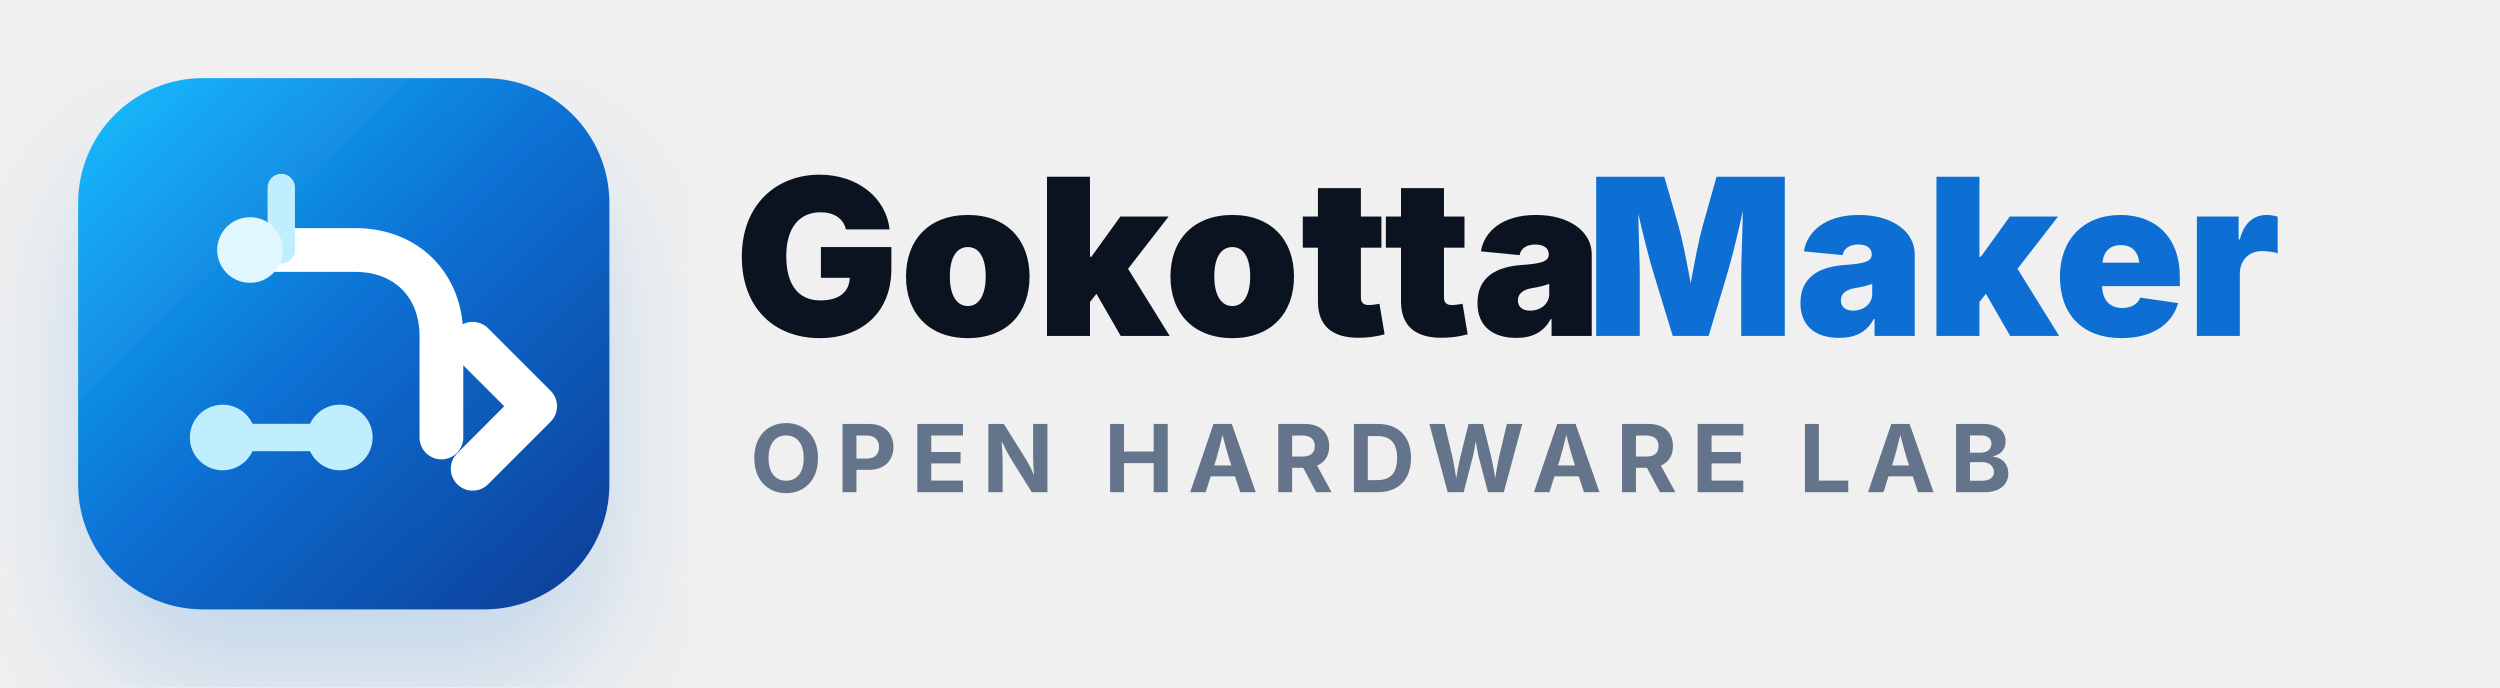
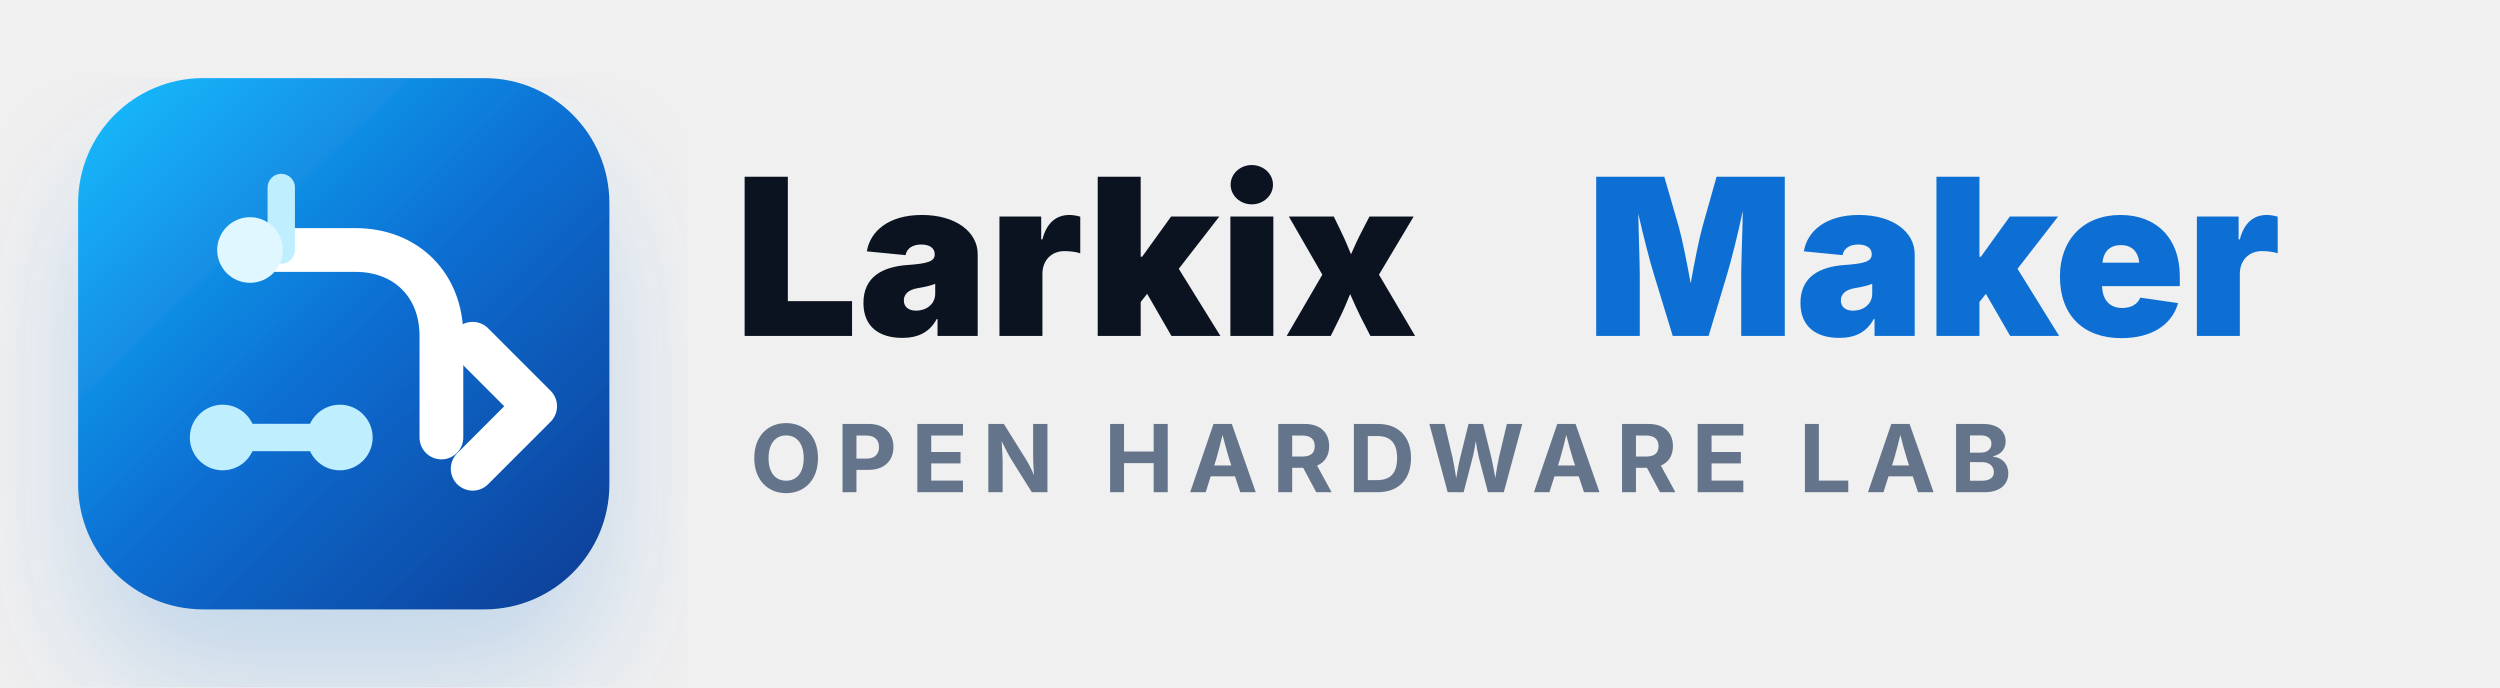
<svg xmlns="http://www.w3.org/2000/svg" width="320" height="88" viewBox="0 0 320 88" fill="none" role="img" aria-labelledby="title desc">
  <defs>
    <linearGradient id="gm9-blue" x1="10" y1="10" x2="76" y2="78" gradientUnits="userSpaceOnUse">
      <stop stop-color="#19BFFF" />
      <stop offset="0.5" stop-color="#0D6FD3" />
      <stop offset="1" stop-color="#073D96" />
    </linearGradient>
    <filter id="gm9-shadow" x="0" y="0" width="88" height="88" filterUnits="userSpaceOnUse" color-interpolation-filters="sRGB">
      <feDropShadow dx="0" dy="10" stdDeviation="8" flood-color="#0D6FD3" flood-opacity="0.18" />
    </filter>
  </defs>
  <g filter="url(#gm9-shadow)">
    <rect x="10" y="10" width="68" height="68" rx="16" fill="url(#gm9-blue)" />
    <path d="M32 32H45.5C52 32 56.5 36.5 56.5 43V56" stroke="white" stroke-width="5.6" stroke-linecap="round" />
    <path d="M56.5 56L64.5 48L72.5 56" stroke="white" stroke-width="5.6" stroke-linecap="round" stroke-linejoin="round" transform="rotate(90 64.5 52)" />
    <path d="M28.5 56H43.5" stroke="#BFEFFF" stroke-width="3.5" stroke-linecap="round" />
    <path d="M36 24V32" stroke="#BFEFFF" stroke-width="3.5" stroke-linecap="round" />
    <circle cx="32" cy="32" r="4.2" fill="#E0F7FF" />
    <circle cx="28.5" cy="56" r="4.2" fill="#BFEFFF" />
    <circle cx="43.5" cy="56" r="4.2" fill="#BFEFFF" />
  </g>
-   <text x="94" y="43" fill="#0B1220" font-family="Inter, Segoe UI, Microsoft YaHei, Arial, sans-serif" font-size="28" font-weight="850" letter-spacing="0">Gokotta</text>
+   <text x="94" y="43" fill="#0B1220" font-family="Inter, Segoe UI, Microsoft YaHei, Arial, sans-serif" font-size="28" font-weight="850" letter-spacing="0">Larkix</text>
  <text x="203" y="43" fill="#0D6FD3" font-family="Inter, Segoe UI, Microsoft YaHei, Arial, sans-serif" font-size="28" font-weight="850" letter-spacing="0">Maker</text>
  <text x="96" y="63" fill="#64748B" font-family="Inter, Segoe UI, Microsoft YaHei, Arial, sans-serif" font-size="12" font-weight="700" letter-spacing="1.8">OPEN HARDWARE LAB</text>
</svg>
